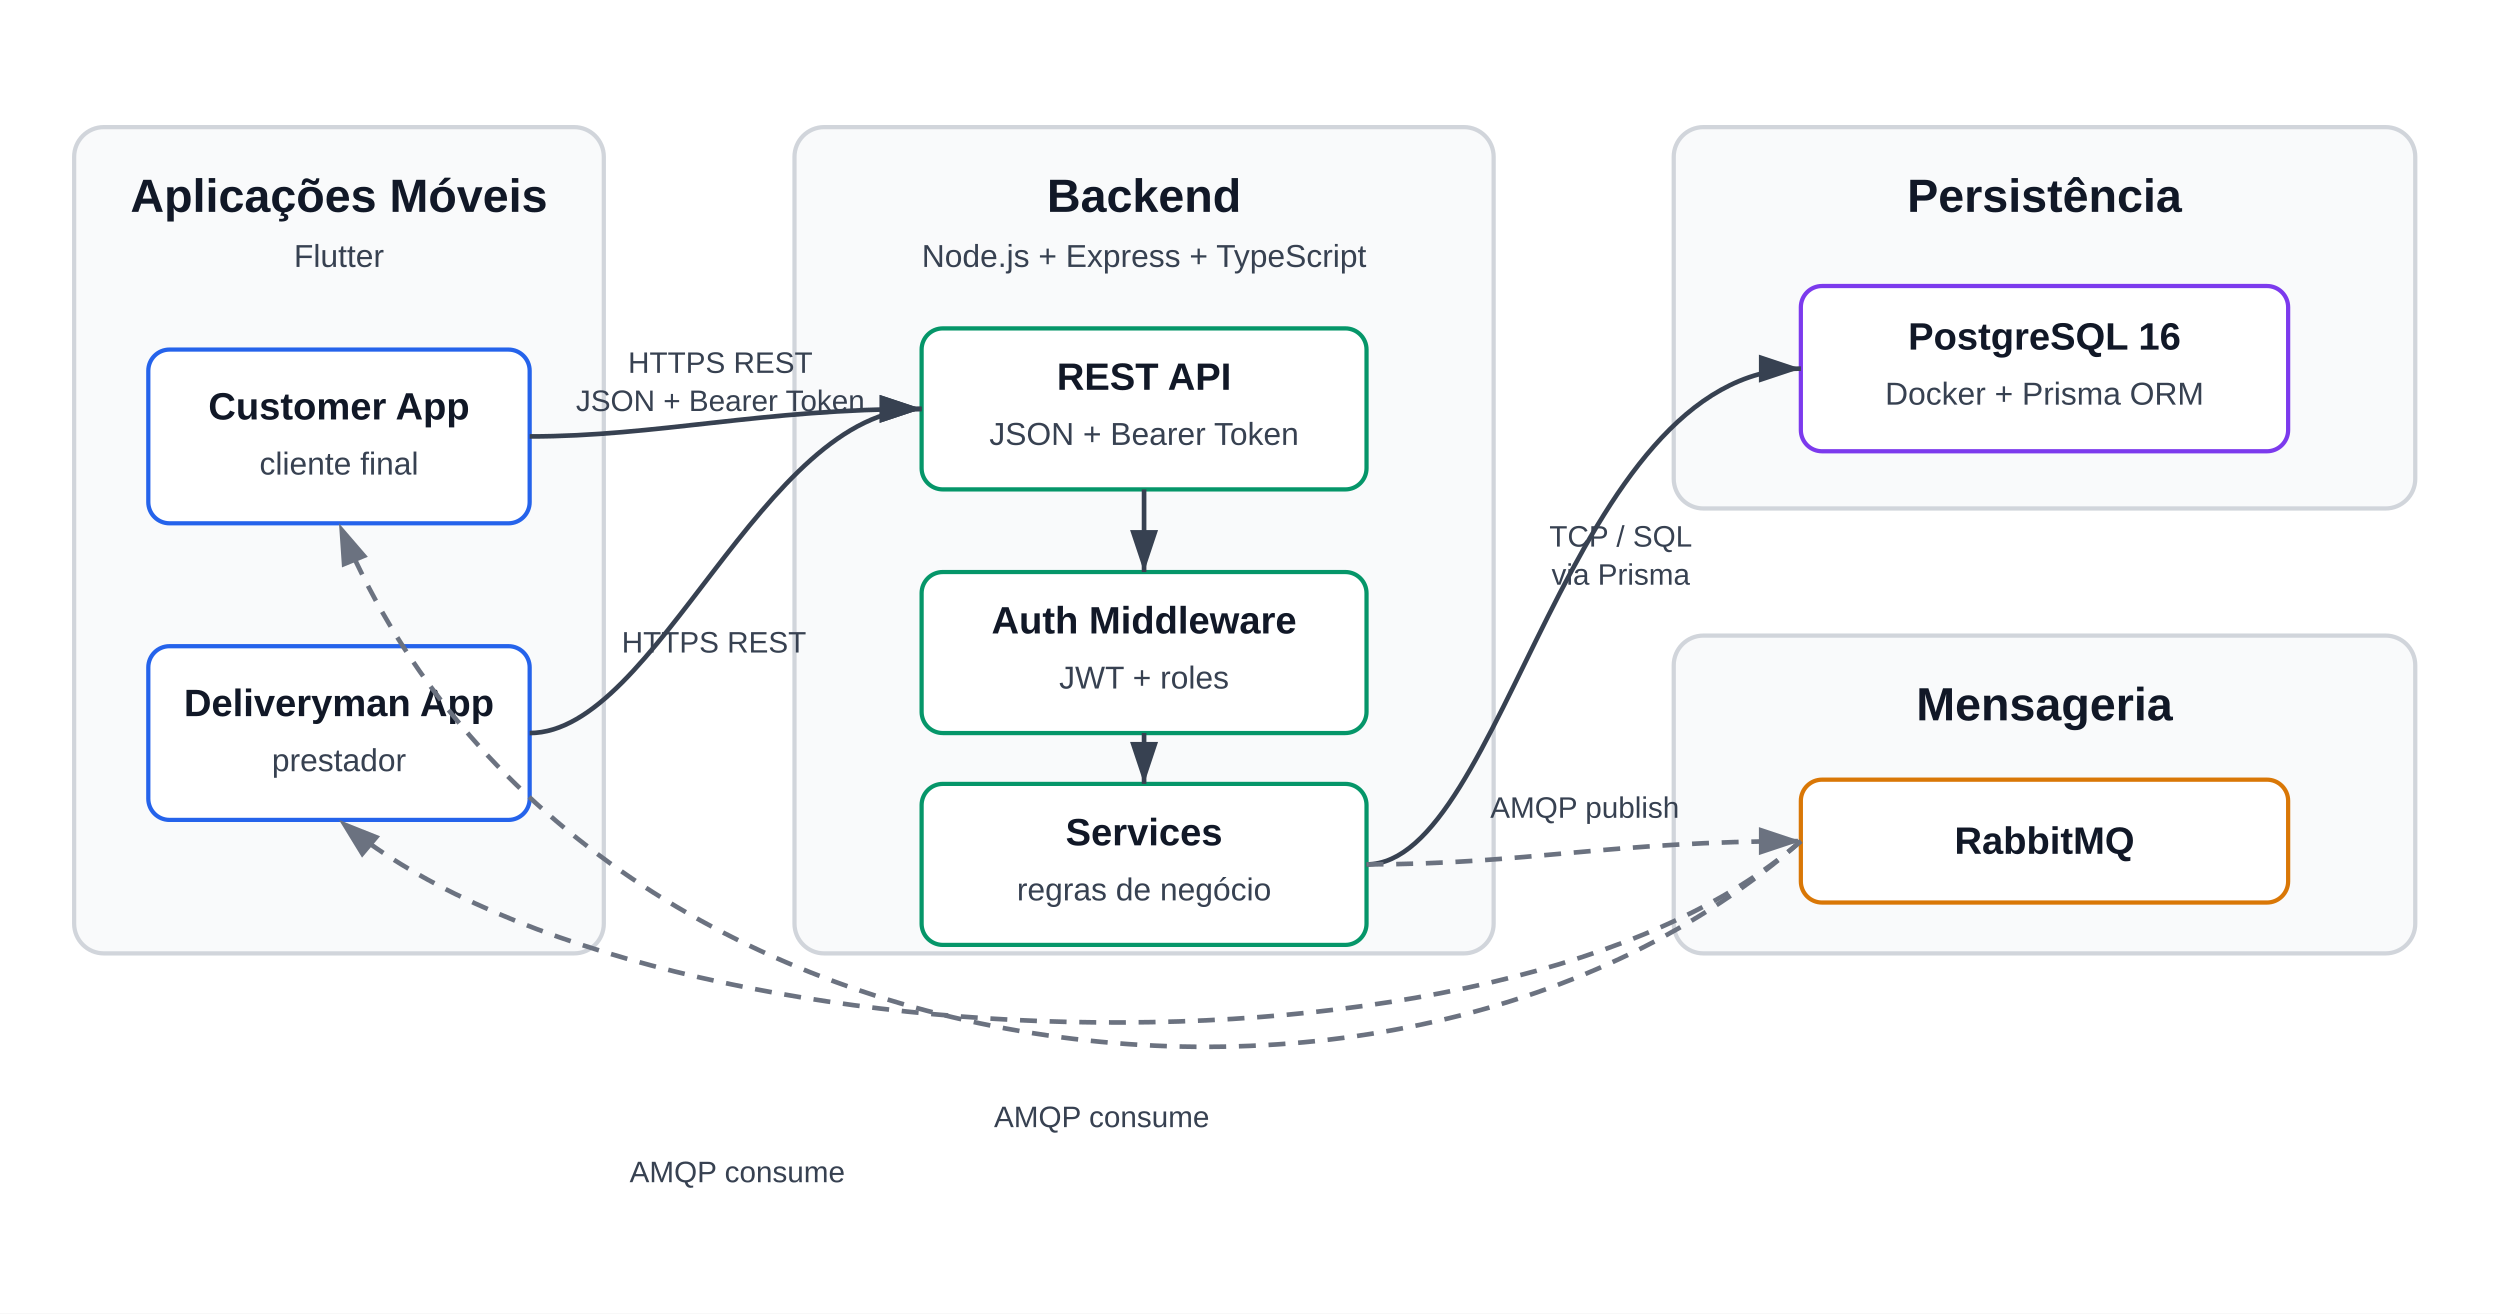
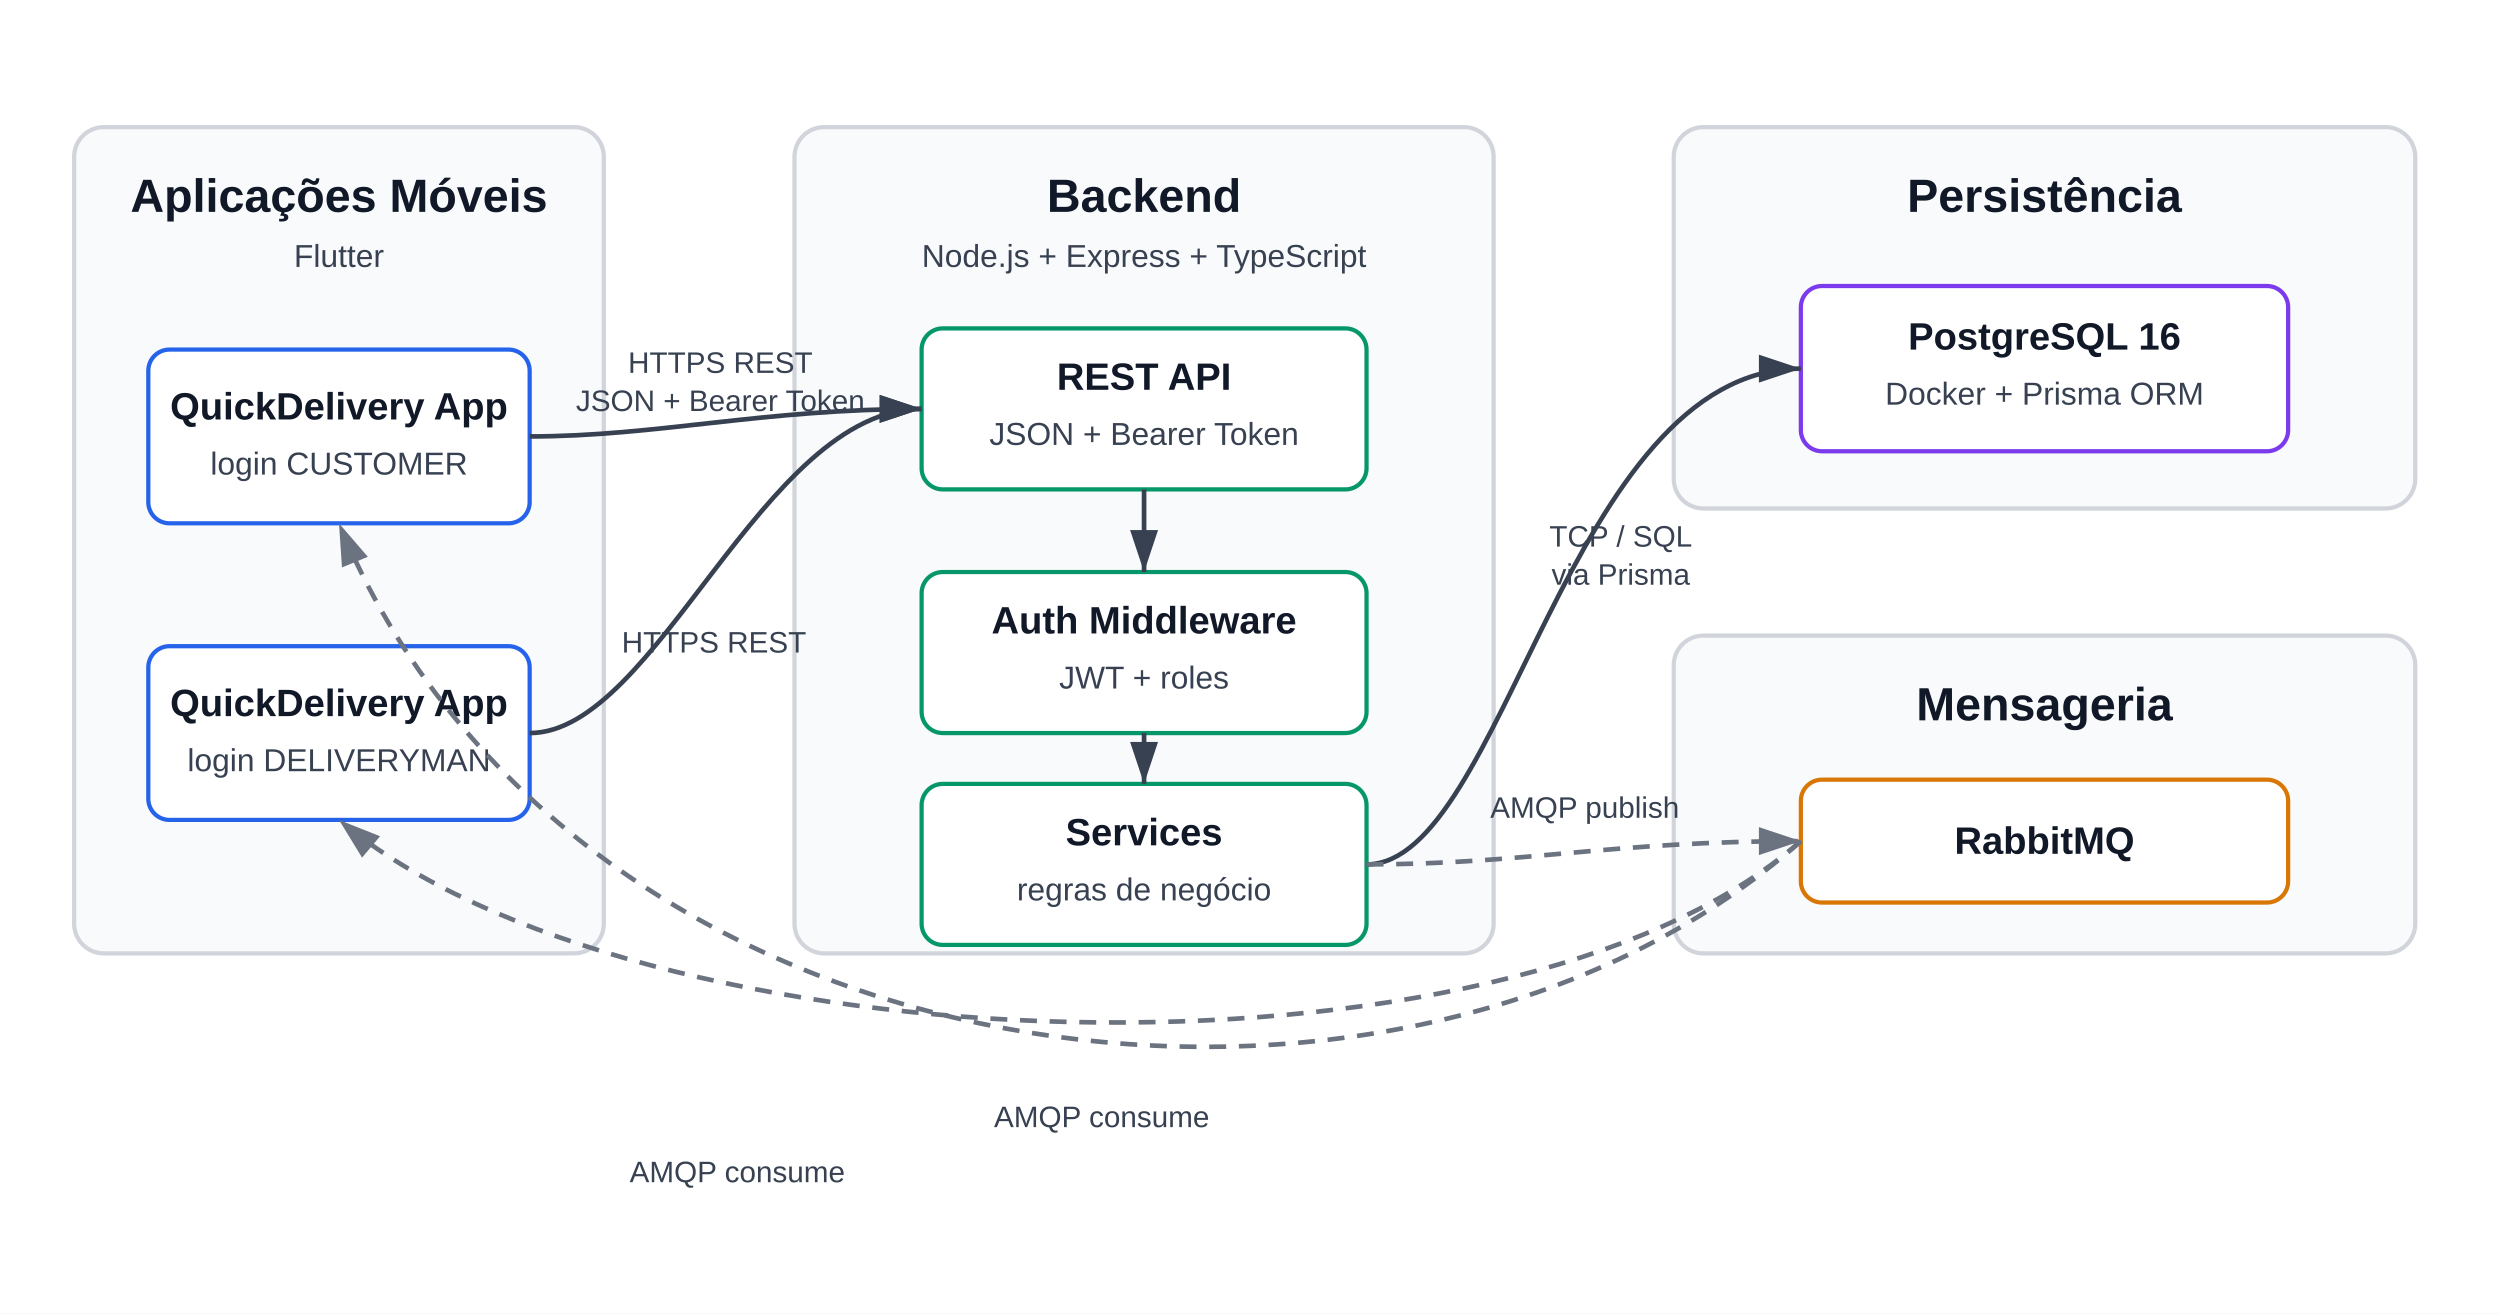
<svg xmlns="http://www.w3.org/2000/svg" width="1180" height="620" viewBox="0 0 1180 620" role="img" aria-labelledby="title desc">
  <defs>
    <marker id="arrow" markerWidth="10" markerHeight="10" refX="9" refY="3" orient="auto" markerUnits="strokeWidth">
      <path d="M0,0 L0,6 L9,3 z" fill="#374151" />
    </marker>
    <marker id="arrow-dashed" markerWidth="10" markerHeight="10" refX="9" refY="3" orient="auto" markerUnits="strokeWidth">
      <path d="M0,0 L0,6 L9,3 z" fill="#6b7280" />
    </marker>
    <style>
      .canvas { fill: #ffffff; }
      .group { fill: #f9fafb; stroke: #d1d5db; stroke-width: 2; rx: 14; }
      .group-title { fill: #111827; font-family: Arial, sans-serif; font-size: 22px; font-weight: 700; }
      .box { fill: #ffffff; stroke: #2563eb; stroke-width: 2; rx: 10; }
      .box-green { stroke: #059669; }
      .box-amber { stroke: #d97706; }
      .box-purple { stroke: #7c3aed; }
      .label { fill: #111827; font-family: Arial, sans-serif; font-size: 18px; font-weight: 700; text-anchor: middle; }
      .small { fill: #374151; font-family: Arial, sans-serif; font-size: 15px; text-anchor: middle; }
      .edge { fill: none; stroke: #374151; stroke-width: 2.2; marker-end: url(#arrow); }
      .edge-dashed { fill: none; stroke: #6b7280; stroke-width: 2.2; stroke-dasharray: 8 6; marker-end: url(#arrow-dashed); }
      .edge-label { fill: #374151; font-family: Arial, sans-serif; font-size: 14px; text-anchor: middle; }
    </style>
  </defs>
  <rect class="canvas" x="0" y="0" width="1180" height="620" />
  <rect class="group" x="35" y="60" width="250" height="390" />
  <text class="group-title" x="160" y="100" text-anchor="middle">Aplicações Móveis</text>
  <text class="small" x="160" y="126">Flutter</text>
  <rect class="box" x="70" y="165" width="180" height="82" />
-   <text class="label" x="160" y="198">Customer App</text>
-   <text class="small" x="160" y="224">cliente final</text>
+   <text class="label" x="160" y="198">QuickDelivery App</text>
+   <text class="small" x="160" y="224">login CUSTOMER</text>
  <rect class="box" x="70" y="305" width="180" height="82" />
-   <text class="label" x="160" y="338">Deliveryman App</text>
-   <text class="small" x="160" y="364">prestador</text>
+   <text class="label" x="160" y="338">QuickDelivery App</text>
+   <text class="small" x="160" y="364">login DELIVERYMAN</text>
  <rect class="group" x="375" y="60" width="330" height="390" />
  <text class="group-title" x="540" y="100" text-anchor="middle">Backend</text>
  <text class="small" x="540" y="126">Node.js + Express + TypeScript</text>
  <rect class="box box-green" x="435" y="155" width="210" height="76" />
  <text class="label" x="540" y="184">REST API</text>
  <text class="small" x="540" y="210">JSON + Bearer Token</text>
  <rect class="box box-green" x="435" y="270" width="210" height="76" />
  <text class="label" x="540" y="299">Auth Middleware</text>
  <text class="small" x="540" y="325">JWT + roles</text>
  <rect class="box box-green" x="435" y="370" width="210" height="76" />
  <text class="label" x="540" y="399">Services</text>
  <text class="small" x="540" y="425">regras de negócio</text>
  <rect class="group" x="790" y="60" width="350" height="180" />
  <text class="group-title" x="965" y="100" text-anchor="middle">Persistência</text>
  <rect class="box box-purple" x="850" y="135" width="230" height="78" />
  <text class="label" x="965" y="165">PostgreSQL 16</text>
  <text class="small" x="965" y="191">Docker + Prisma ORM</text>
  <rect class="group" x="790" y="300" width="350" height="150" />
  <text class="group-title" x="965" y="340" text-anchor="middle">Mensageria</text>
  <rect class="box box-amber" x="850" y="368" width="230" height="58" />
  <text class="label" x="965" y="403">RabbitMQ</text>
  <path class="edge" d="M250 206 C310 206 360 193 435 193" />
  <text class="edge-label" x="340" y="176">HTTPS REST</text>
  <text class="edge-label" x="340" y="194">JSON + Bearer Token</text>
  <path class="edge" d="M250 346 C310 346 360 193 435 193" />
  <text class="edge-label" x="337" y="308">HTTPS REST</text>
  <path class="edge" d="M540 231 L540 270" />
  <path class="edge" d="M540 346 L540 370" />
  <path class="edge" d="M645 408 C710 408 740 174 850 174" />
  <text class="edge-label" x="765" y="258">TCP / SQL</text>
  <text class="edge-label" x="765" y="276">via Prisma</text>
  <path class="edge-dashed" d="M645 408 C720 408 760 397 850 397" />
  <text class="edge-label" x="748" y="386">AMQP publish</text>
  <path class="edge-dashed" d="M850 397 C710 520 300 505 160 387" />
  <text class="edge-label" x="520" y="532">AMQP consume</text>
  <path class="edge-dashed" d="M850 397 C660 565 270 515 160 247" />
  <text class="edge-label" x="348" y="558">AMQP consume</text>
</svg>
